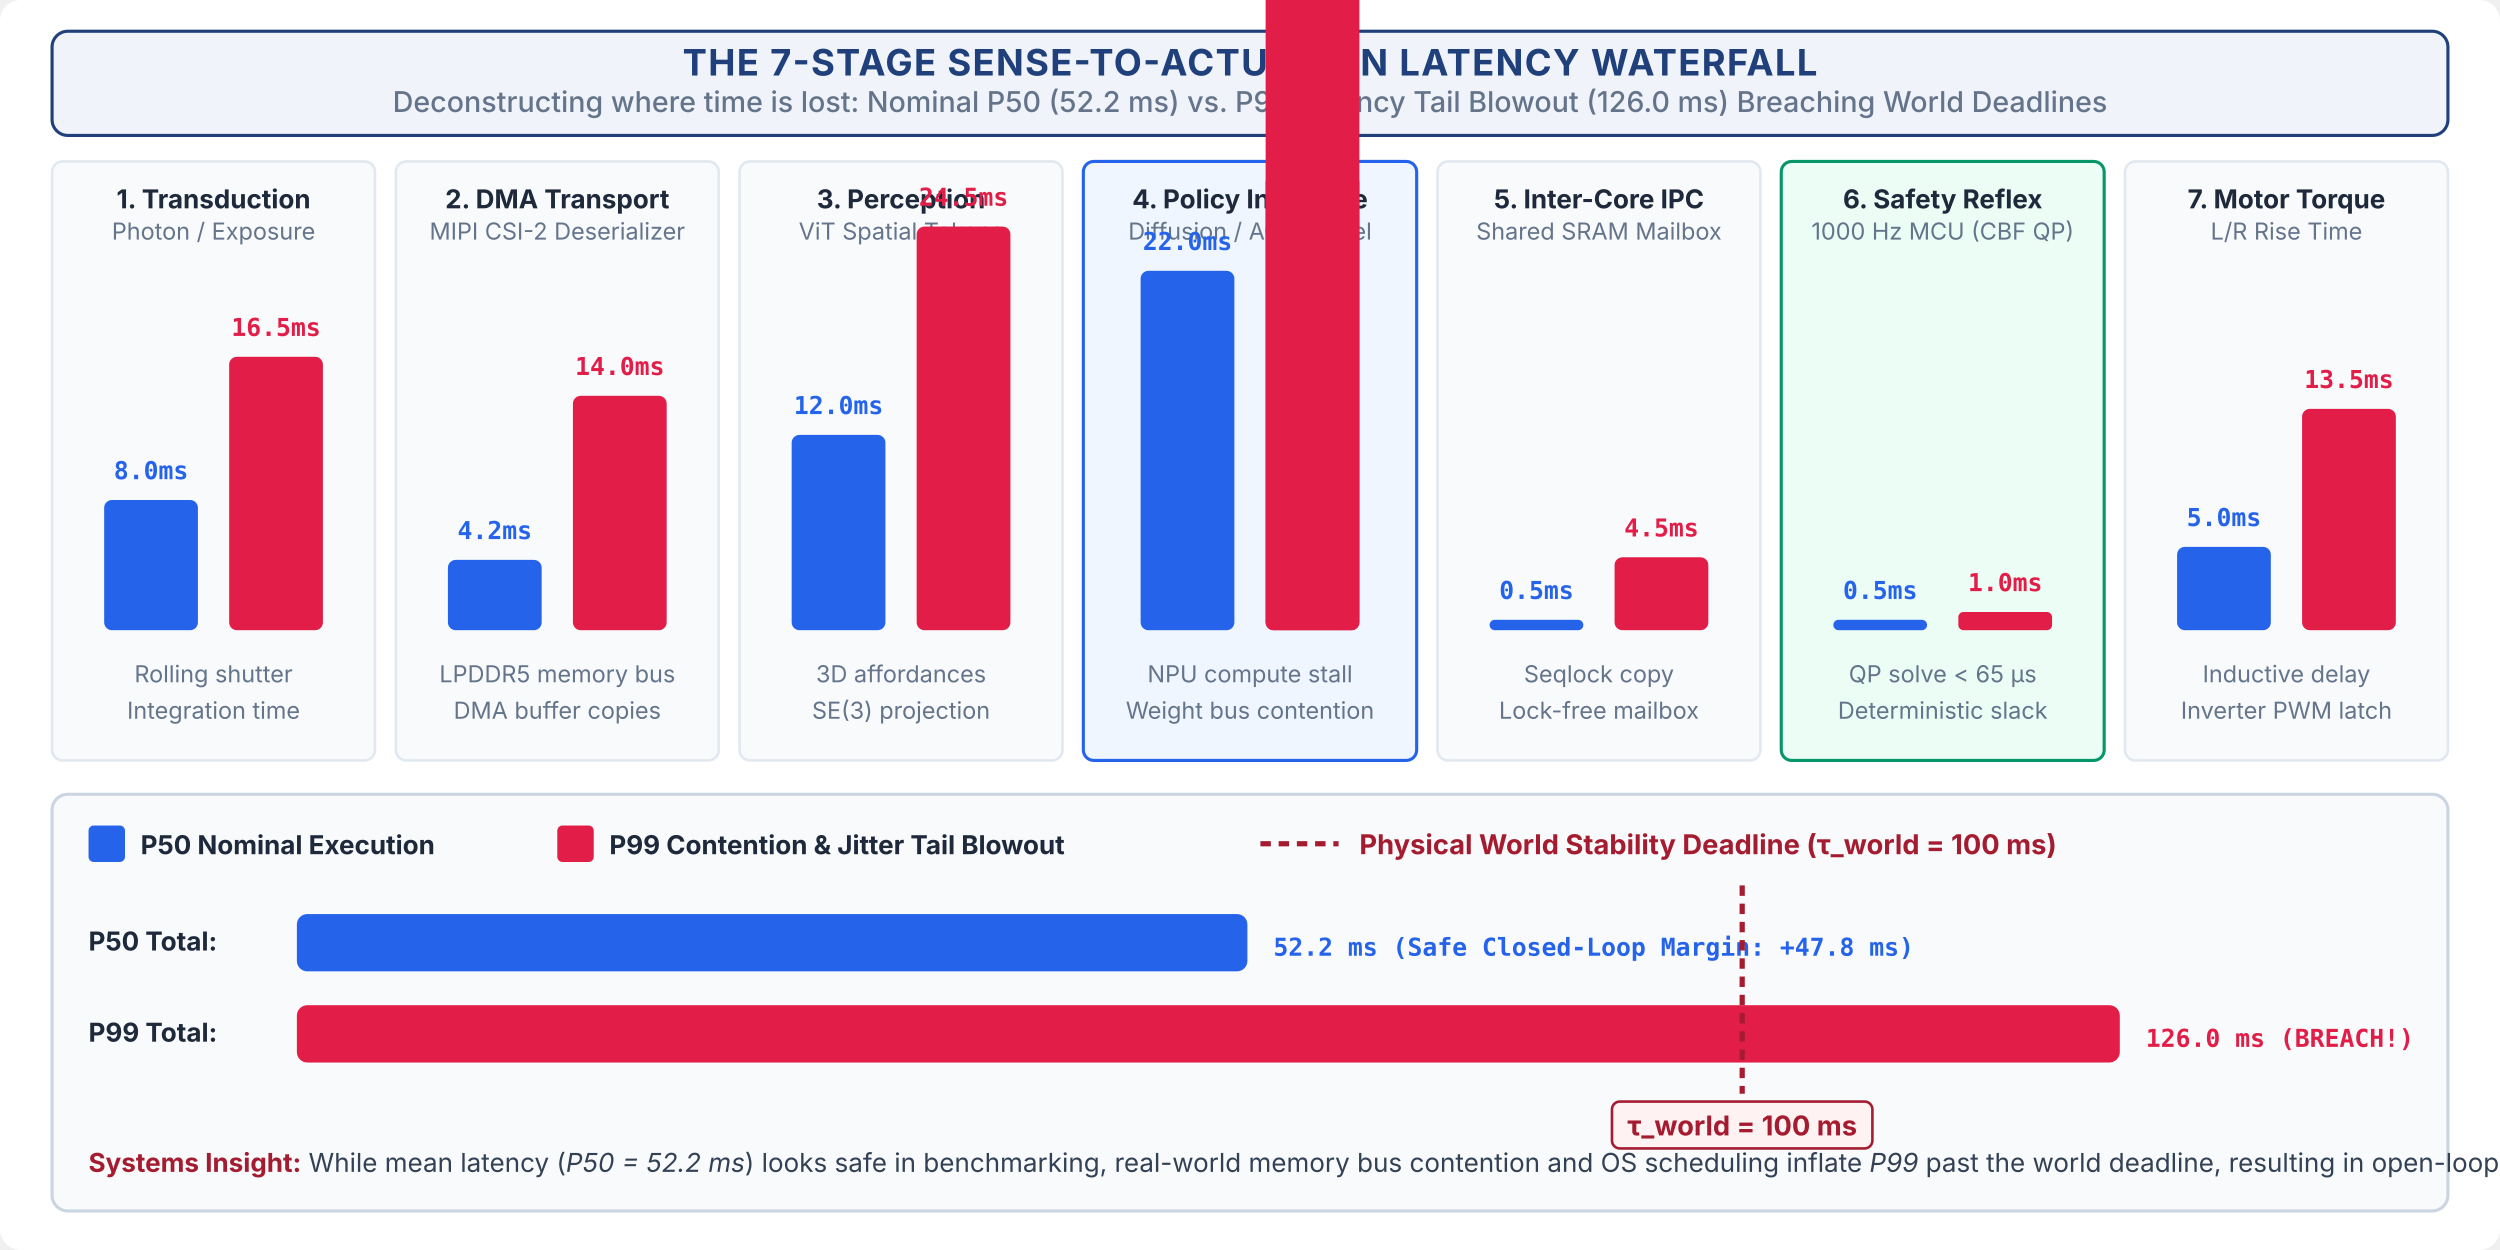
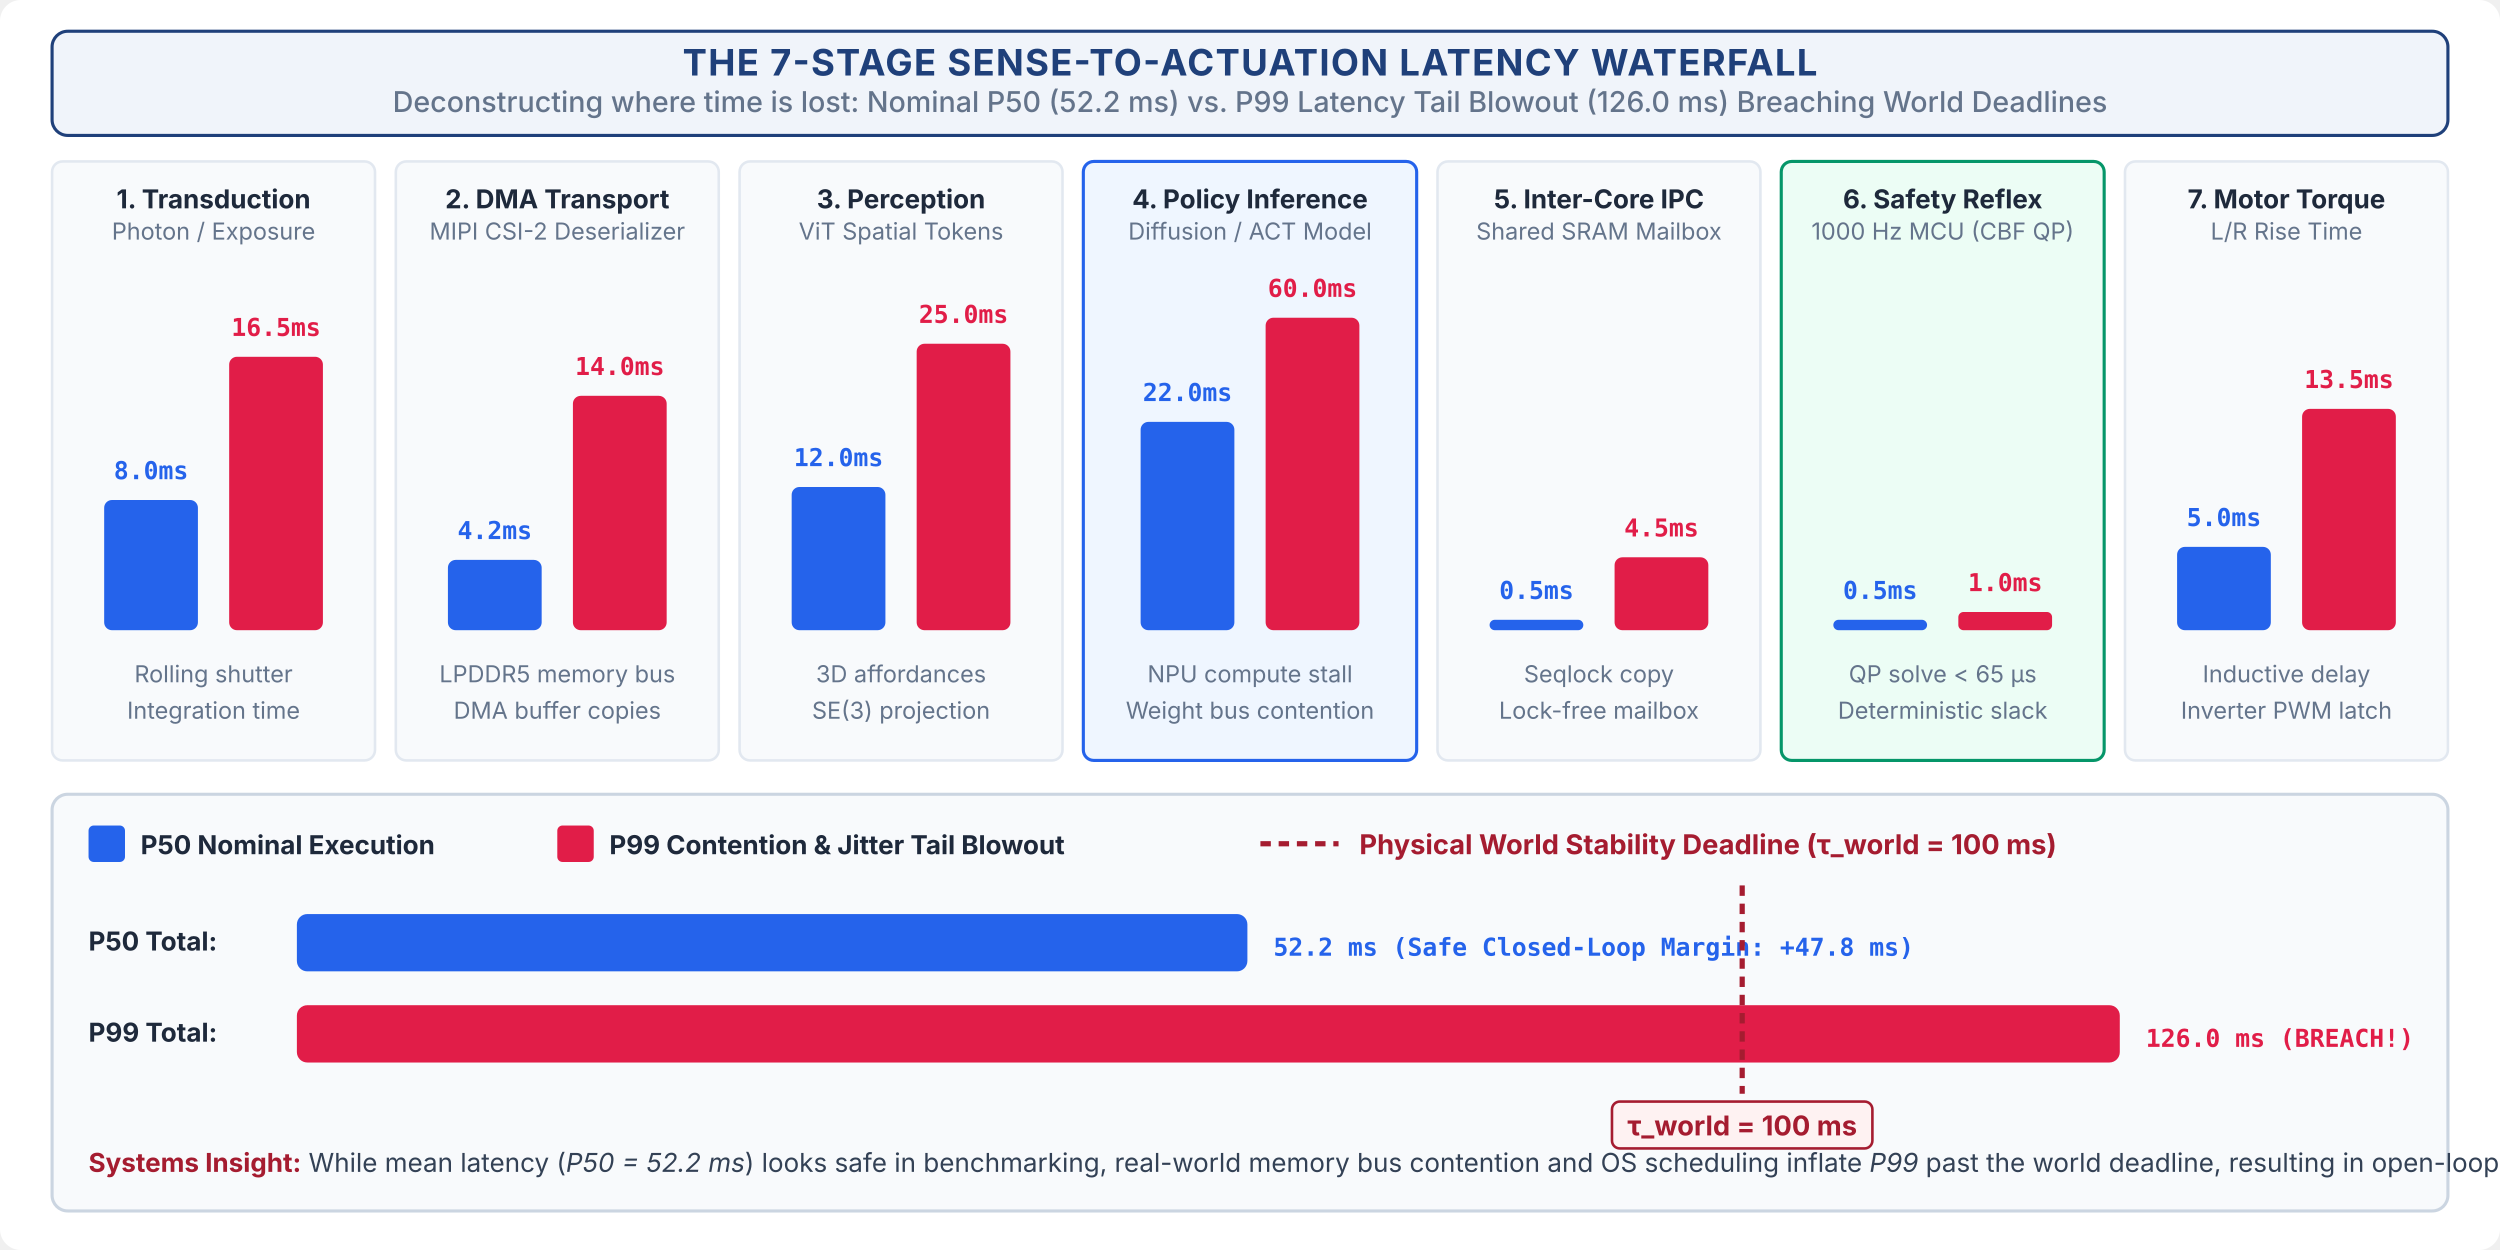
<svg xmlns="http://www.w3.org/2000/svg" viewBox="0 0 960 480" width="100%" height="auto" role="img" aria-label="The 7-Stage Sense-to-Actuation Latency Waterfall: P50 Nominal vs P99 Tail Contention">
  <defs>
    <style>
      .main-title { font-family: system-ui, -apple-system, sans-serif; font-size: 14px; font-weight: 700; fill: #1F407A; letter-spacing: 0.5px; }
      .main-sub { font-family: system-ui, -apple-system, sans-serif; font-size: 11px; font-weight: 500; fill: #64748B; }
      .stage-hdr { font-family: system-ui, -apple-system, sans-serif; font-size: 10px; font-weight: 700; fill: #1E293B; }
      .stage-sub { font-family: system-ui, -apple-system, sans-serif; font-size: 9px; fill: #64748B; }
      .bar-p50 { fill: #2563EB; }
      .bar-p99-add { fill: #E11D48; }
      .timing-lbl { font-family: 'SF Mono', Menlo, monospace; font-size: 9.5px; font-weight: 700; }
      .summary-title { font-family: system-ui, -apple-system, sans-serif; font-size: 12px; font-weight: 700; }
      .summary-txt { font-family: system-ui, -apple-system, sans-serif; font-size: 10px; fill: #334155; line-height: 1.4; }
      .deadline-txt { font-family: system-ui, -apple-system, sans-serif; font-size: 10.5px; font-weight: 700; fill: #A51C30; }
    </style>
  </defs>
  <rect width="960" height="480" fill="#FFFFFF" rx="8" />
  <rect x="20" y="12" width="920" height="40" rx="6" fill="#F0F4FA" stroke="#1F407A" stroke-width="1.2" />
  <text class="main-title" x="480" y="29" text-anchor="middle">THE 7-STAGE SENSE-TO-ACTUATION LATENCY WATERFALL</text>
  <text class="main-sub" x="480" y="43" text-anchor="middle">Deconstructing where time is lost: Nominal P50 (52.2 ms) vs. P99 Latency Tail Blowout (126.0 ms) Breaching World Deadlines</text>
  <g transform="translate(20, 62)">
    <g transform="translate(0, 0)">
      <rect width="124" height="230" rx="4" fill="#F8FAFC" stroke="#E2E8F0" stroke-width="1" />
      <text class="stage-hdr" x="62" y="18" text-anchor="middle">1. Transduction</text>
      <text class="stage-sub" x="62" y="30" text-anchor="middle">Photon / Exposure</text>
      <rect x="20" y="130" width="36" height="50" rx="3" class="bar-p50" />
      <text class="timing-lbl" x="38" y="122" text-anchor="middle" fill="#2563EB">8.0ms</text>
      <rect x="68" y="75" width="36" height="105" rx="3" class="bar-p99-add" />
      <text class="timing-lbl" x="86" y="67" text-anchor="middle" fill="#E11D48">16.5ms</text>
      <text class="stage-sub" x="62" y="200" text-anchor="middle">Rolling shutter</text>
      <text class="stage-sub" x="62" y="214" text-anchor="middle">Integration time</text>
    </g>
    <g transform="translate(132, 0)">
      <rect width="124" height="230" rx="4" fill="#F8FAFC" stroke="#E2E8F0" stroke-width="1" />
      <text class="stage-hdr" x="62" y="18" text-anchor="middle">2. DMA Transport</text>
      <text class="stage-sub" x="62" y="30" text-anchor="middle">MIPI CSI-2 Deserializer</text>
      <rect x="20" y="153" width="36" height="27" rx="3" class="bar-p50" />
      <text class="timing-lbl" x="38" y="145" text-anchor="middle" fill="#2563EB">4.2ms</text>
      <rect x="68" y="90" width="36" height="90" rx="3" class="bar-p99-add" />
      <text class="timing-lbl" x="86" y="82" text-anchor="middle" fill="#E11D48">14.0ms</text>
      <text class="stage-sub" x="62" y="200" text-anchor="middle">LPDDR5 memory bus</text>
      <text class="stage-sub" x="62" y="214" text-anchor="middle">DMA buffer copies</text>
    </g>
    <g transform="translate(264, 0)">
      <rect width="124" height="230" rx="4" fill="#F8FAFC" stroke="#E2E8F0" stroke-width="1" />
      <text class="stage-hdr" x="62" y="18" text-anchor="middle">3. Perception</text>
      <text class="stage-sub" x="62" y="30" text-anchor="middle">ViT Spatial Tokens</text>
-       <rect x="20" y="105" width="36" height="75" rx="3" class="bar-p50" />
-       <text class="timing-lbl" x="38" y="97" text-anchor="middle" fill="#2563EB">12.0ms</text>
-       <rect x="68" y="25" width="36" height="155" rx="3" class="bar-p99-add" />
-       <text class="timing-lbl" x="86" y="17" text-anchor="middle" fill="#E11D48">24.5ms</text>
+       <rect x="20" y="125" width="36" height="55" rx="3" class="bar-p50" />
+       <text class="timing-lbl" x="38" y="117" text-anchor="middle" fill="#2563EB">12.0ms</text>
+       <rect x="68" y="70" width="36" height="110" rx="3" class="bar-p99-add" />
+       <text class="timing-lbl" x="86" y="62" text-anchor="middle" fill="#E11D48">25.0ms</text>
      <text class="stage-sub" x="62" y="200" text-anchor="middle">3D affordances</text>
      <text class="stage-sub" x="62" y="214" text-anchor="middle">SE(3) projection</text>
    </g>
    <g transform="translate(396, 0)">
      <rect width="128" height="230" rx="4" fill="#EFF6FF" stroke="#2563EB" stroke-width="1.2" />
      <text class="stage-hdr" x="64" y="18" text-anchor="middle" fill="#1D4ED8">4. Policy Inference</text>
      <text class="stage-sub" x="64" y="30" text-anchor="middle" fill="#2563EB">Diffusion / ACT Model</text>
-       <rect x="22" y="42" width="36" height="138" rx="3" class="bar-p50" />
-       <text class="timing-lbl" x="40" y="34" text-anchor="middle" fill="#2563EB">22.0ms</text>
-       <rect x="70" y="-120" width="36" height="300" rx="3" class="bar-p99-add" transform="translate(0, 0)" />
-       <rect x="70" y="5" width="36" height="175" rx="3" class="bar-p99-add" />
-       <text class="timing-lbl" x="88" y="-3" text-anchor="middle" fill="#E11D48">52.0ms</text>
+       <rect x="22" y="100" width="36" height="80" rx="3" class="bar-p50" />
+       <text class="timing-lbl" x="40" y="92" text-anchor="middle" fill="#2563EB">22.0ms</text>
+       <rect x="70" y="60" width="36" height="120" rx="3" class="bar-p99-add" />
+       <text class="timing-lbl" x="88" y="52" text-anchor="middle" fill="#E11D48">60.0ms</text>
      <text class="stage-sub" x="64" y="200" text-anchor="middle">NPU compute stall</text>
      <text class="stage-sub" x="64" y="214" text-anchor="middle">Weight bus contention</text>
    </g>
    <g transform="translate(532, 0)">
      <rect width="124" height="230" rx="4" fill="#F8FAFC" stroke="#E2E8F0" stroke-width="1" />
      <text class="stage-hdr" x="62" y="18" text-anchor="middle">5. Inter-Core IPC</text>
      <text class="stage-sub" x="62" y="30" text-anchor="middle">Shared SRAM Mailbox</text>
      <rect x="20" y="176" width="36" height="4" rx="2" class="bar-p50" />
      <text class="timing-lbl" x="38" y="168" text-anchor="middle" fill="#2563EB">0.5ms</text>
      <rect x="68" y="152" width="36" height="28" rx="3" class="bar-p99-add" />
      <text class="timing-lbl" x="86" y="144" text-anchor="middle" fill="#E11D48">4.5ms</text>
      <text class="stage-sub" x="62" y="200" text-anchor="middle">Seqlock copy</text>
      <text class="stage-sub" x="62" y="214" text-anchor="middle">Lock-free mailbox</text>
    </g>
    <g transform="translate(664, 0)">
      <rect width="124" height="230" rx="4" fill="#ECFDF5" stroke="#059669" stroke-width="1.2" />
      <text class="stage-hdr" x="62" y="18" text-anchor="middle" fill="#047857">6. Safety Reflex</text>
      <text class="stage-sub" x="62" y="30" text-anchor="middle" fill="#059669">1000 Hz MCU (CBF QP)</text>
      <rect x="20" y="176" width="36" height="4" rx="2" class="bar-p50" />
      <text class="timing-lbl" x="38" y="168" text-anchor="middle" fill="#2563EB">0.5ms</text>
      <rect x="68" y="173" width="36" height="7" rx="2" class="bar-p99-add" />
      <text class="timing-lbl" x="86" y="165" text-anchor="middle" fill="#E11D48">1.0ms</text>
      <text class="stage-sub" x="62" y="200" text-anchor="middle">QP solve &lt; 65 μs</text>
      <text class="stage-sub" x="62" y="214" text-anchor="middle">Deterministic slack</text>
    </g>
    <g transform="translate(796, 0)">
      <rect width="124" height="230" rx="4" fill="#F8FAFC" stroke="#E2E8F0" stroke-width="1" />
      <text class="stage-hdr" x="62" y="18" text-anchor="middle">7. Motor Torque</text>
      <text class="stage-sub" x="62" y="30" text-anchor="middle">L/R Rise Time</text>
      <rect x="20" y="148" width="36" height="32" rx="3" class="bar-p50" />
      <text class="timing-lbl" x="38" y="140" text-anchor="middle" fill="#2563EB">5.0ms</text>
      <rect x="68" y="95" width="36" height="85" rx="3" class="bar-p99-add" />
      <text class="timing-lbl" x="86" y="87" text-anchor="middle" fill="#E11D48">13.5ms</text>
      <text class="stage-sub" x="62" y="200" text-anchor="middle">Inductive delay</text>
      <text class="stage-sub" x="62" y="214" text-anchor="middle">Inverter PWM latch</text>
    </g>
  </g>
  <g transform="translate(20, 305)">
    <rect width="920" height="160" rx="6" fill="#F8FAFC" stroke="#CBD5E1" stroke-width="1.2" />
    <g transform="translate(14, 12)">
      <rect x="0" y="0" width="14" height="14" rx="2" class="bar-p50" />
      <text class="stage-hdr" x="20" y="11" fill="#2563EB">P50 Nominal Execution</text>
      <rect x="180" y="0" width="14" height="14" rx="2" class="bar-p99-add" />
      <text class="stage-hdr" x="200" y="11" fill="#E11D48">P99 Contention &amp; Jitter Tail Blowout</text>
      <line x1="450" y1="7" x2="480" y2="7" stroke="#A51C30" stroke-width="2" stroke-dasharray="4,3" />
      <text class="deadline-txt" x="488" y="11">Physical World Stability Deadline (τ_world = 100 ms)</text>
    </g>
    <g transform="translate(14, 40)">
      <text class="stage-hdr" x="0" y="20" fill="#2563EB">P50 Total:</text>
      <rect x="80" y="6" width="365" height="22" rx="4" fill="#2563EB" />
      <text class="timing-lbl" x="455" y="22" fill="#2563EB">52.2 ms  (Safe Closed-Loop Margin: +47.8 ms)</text>
      <text class="stage-hdr" x="0" y="55" fill="#E11D48">P99 Total:</text>
      <rect x="80" y="41" width="700" height="22" rx="4" fill="#E11D48" />
      <text class="timing-lbl" x="790" y="57" fill="#E11D48">126.0 ms  (BREACH!)</text>
      <line x1="635" y1="-5" x2="635" y2="75" stroke="#A51C30" stroke-width="2" stroke-dasharray="4,3" />
      <rect x="585" y="78" width="100" height="18" rx="3" fill="#FEF2F2" stroke="#A51C30" stroke-width="1" />
      <text class="deadline-txt" x="635" y="91" text-anchor="middle" font-size="9px">τ_world = 100 ms</text>
    </g>
    <text class="summary-txt" x="14" y="145">
      <tspan font-weight="700" fill="#A51C30">Systems Insight:</tspan> While mean latency (<tspan font-style="italic">P50 = 52.2 ms</tspan>) looks safe in benchmarking, real-world memory bus contention and OS scheduling inflate <tspan font-style="italic">P99</tspan> past the world deadline, resulting in open-loop drift and physical collisions unless arrested by a 1 kHz MCU safety reflex.
    </text>
  </g>
</svg>
